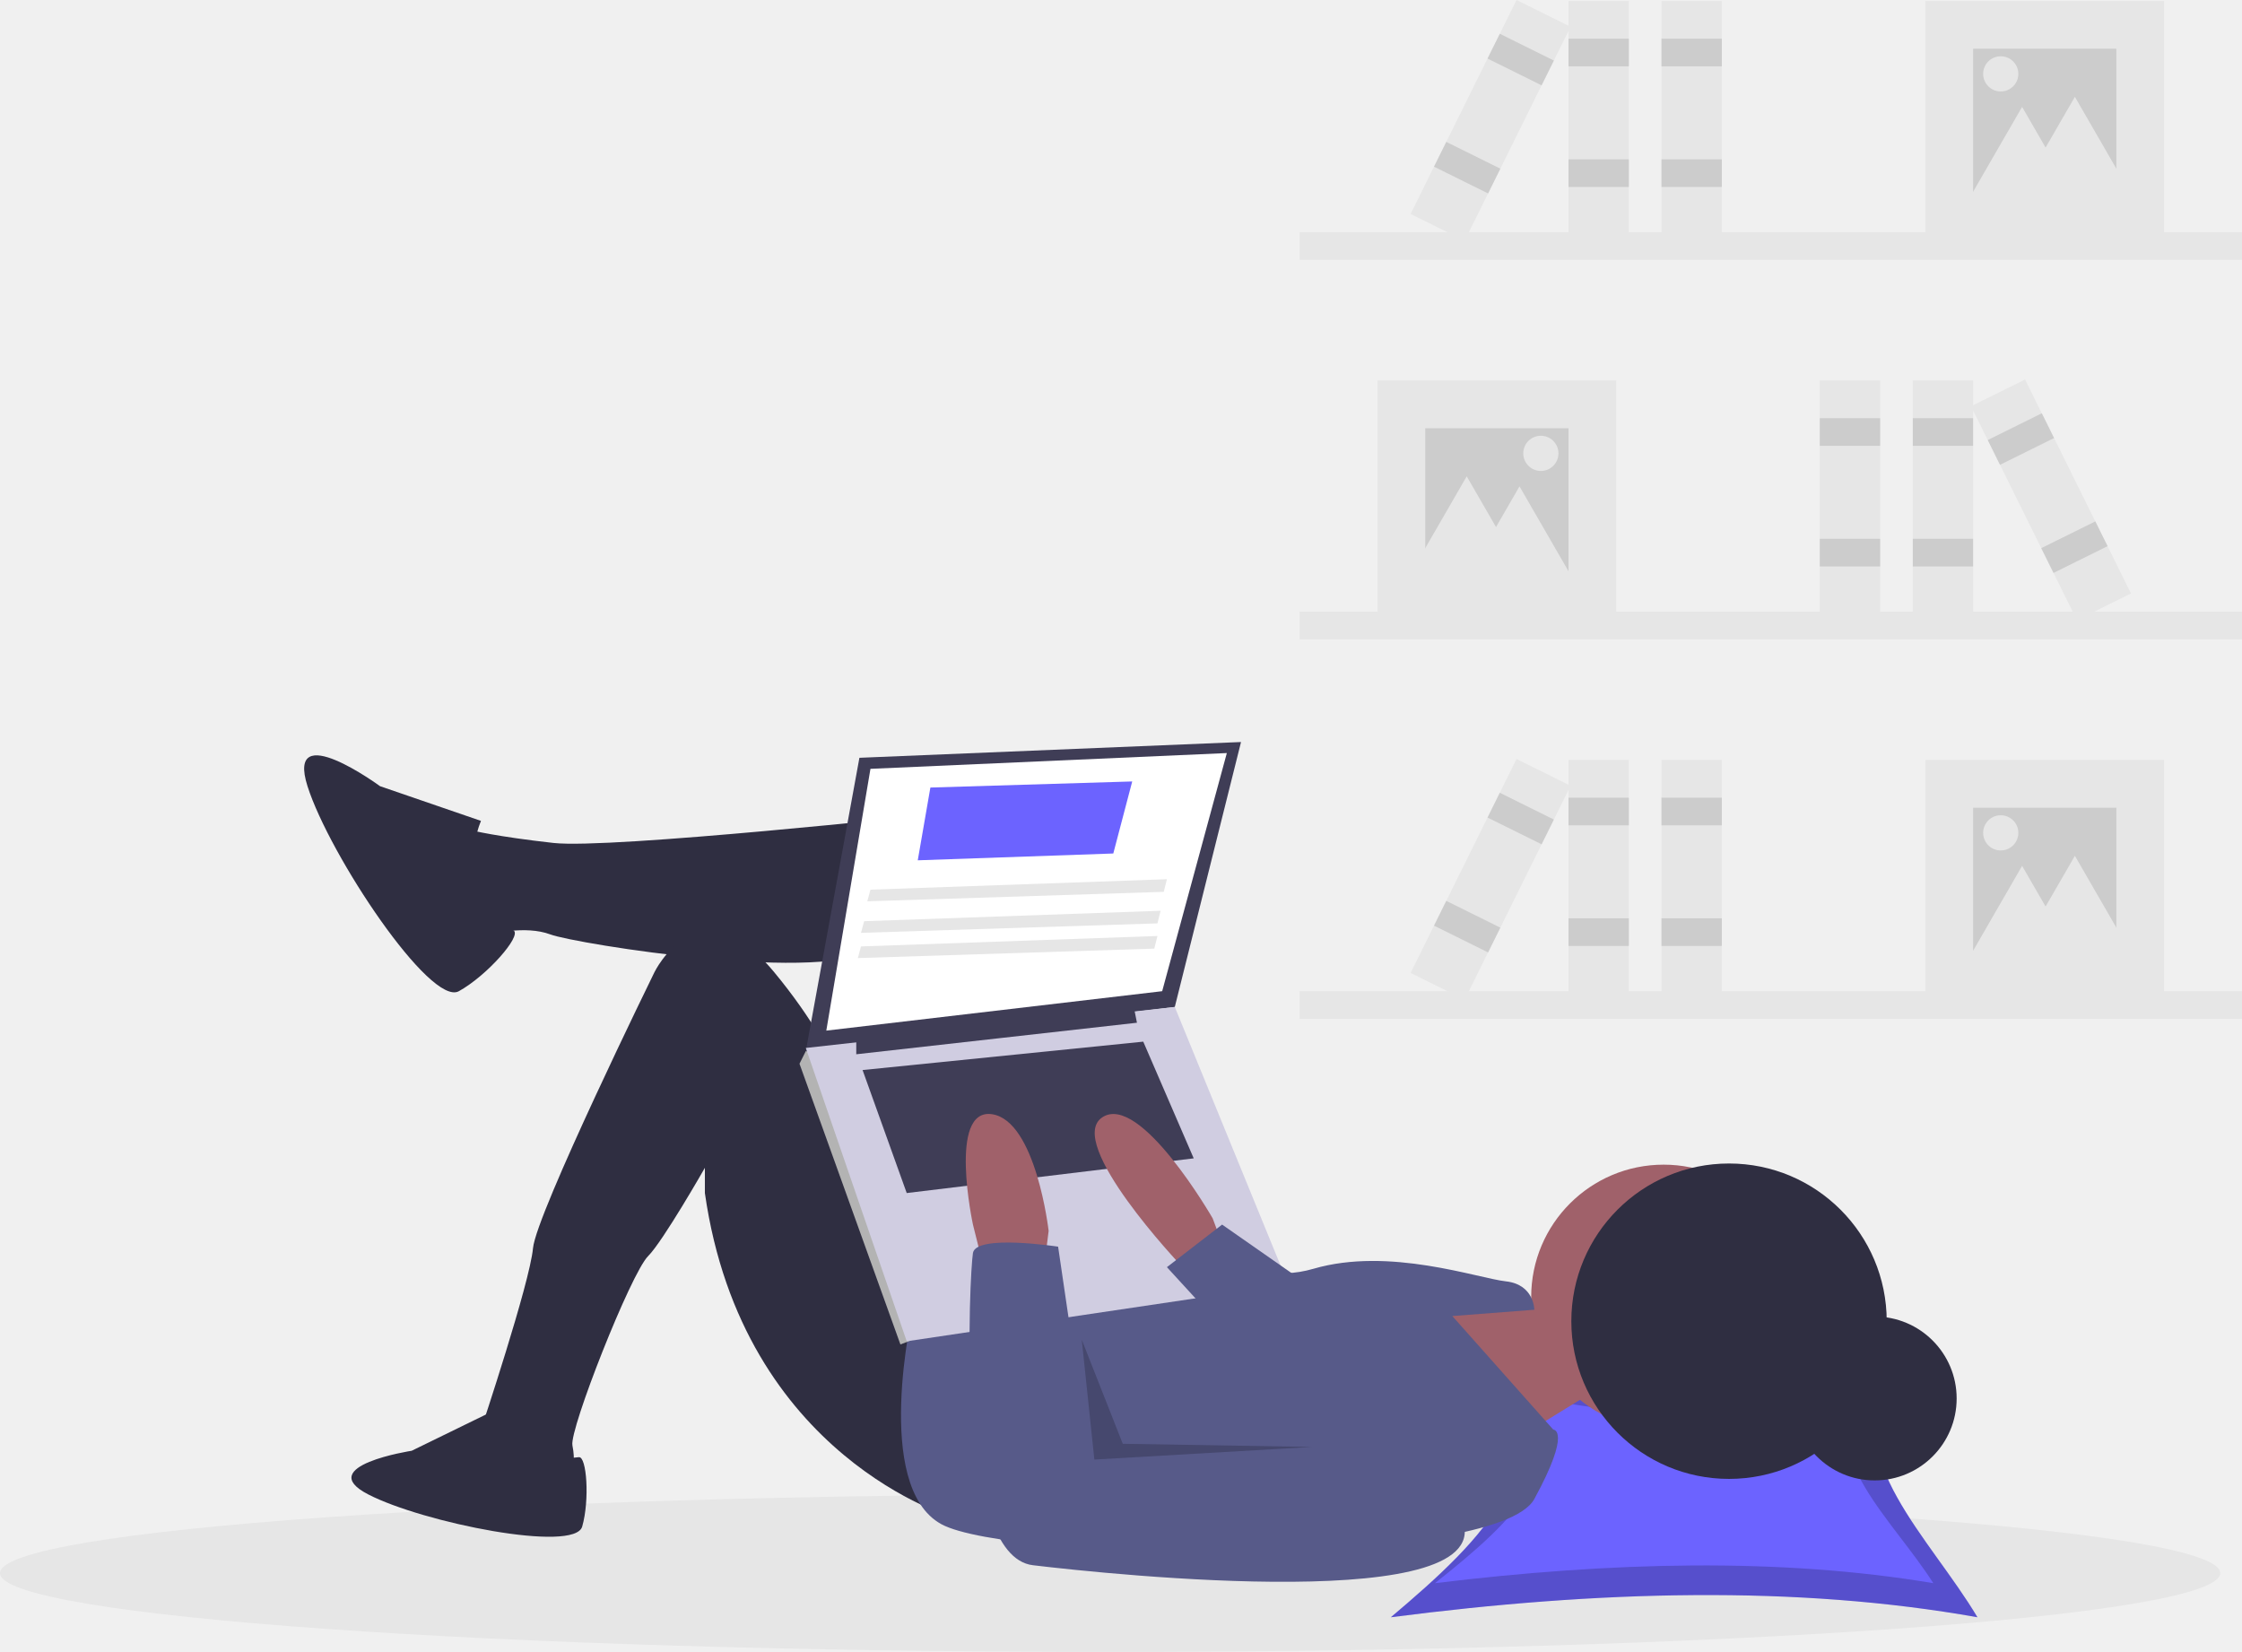
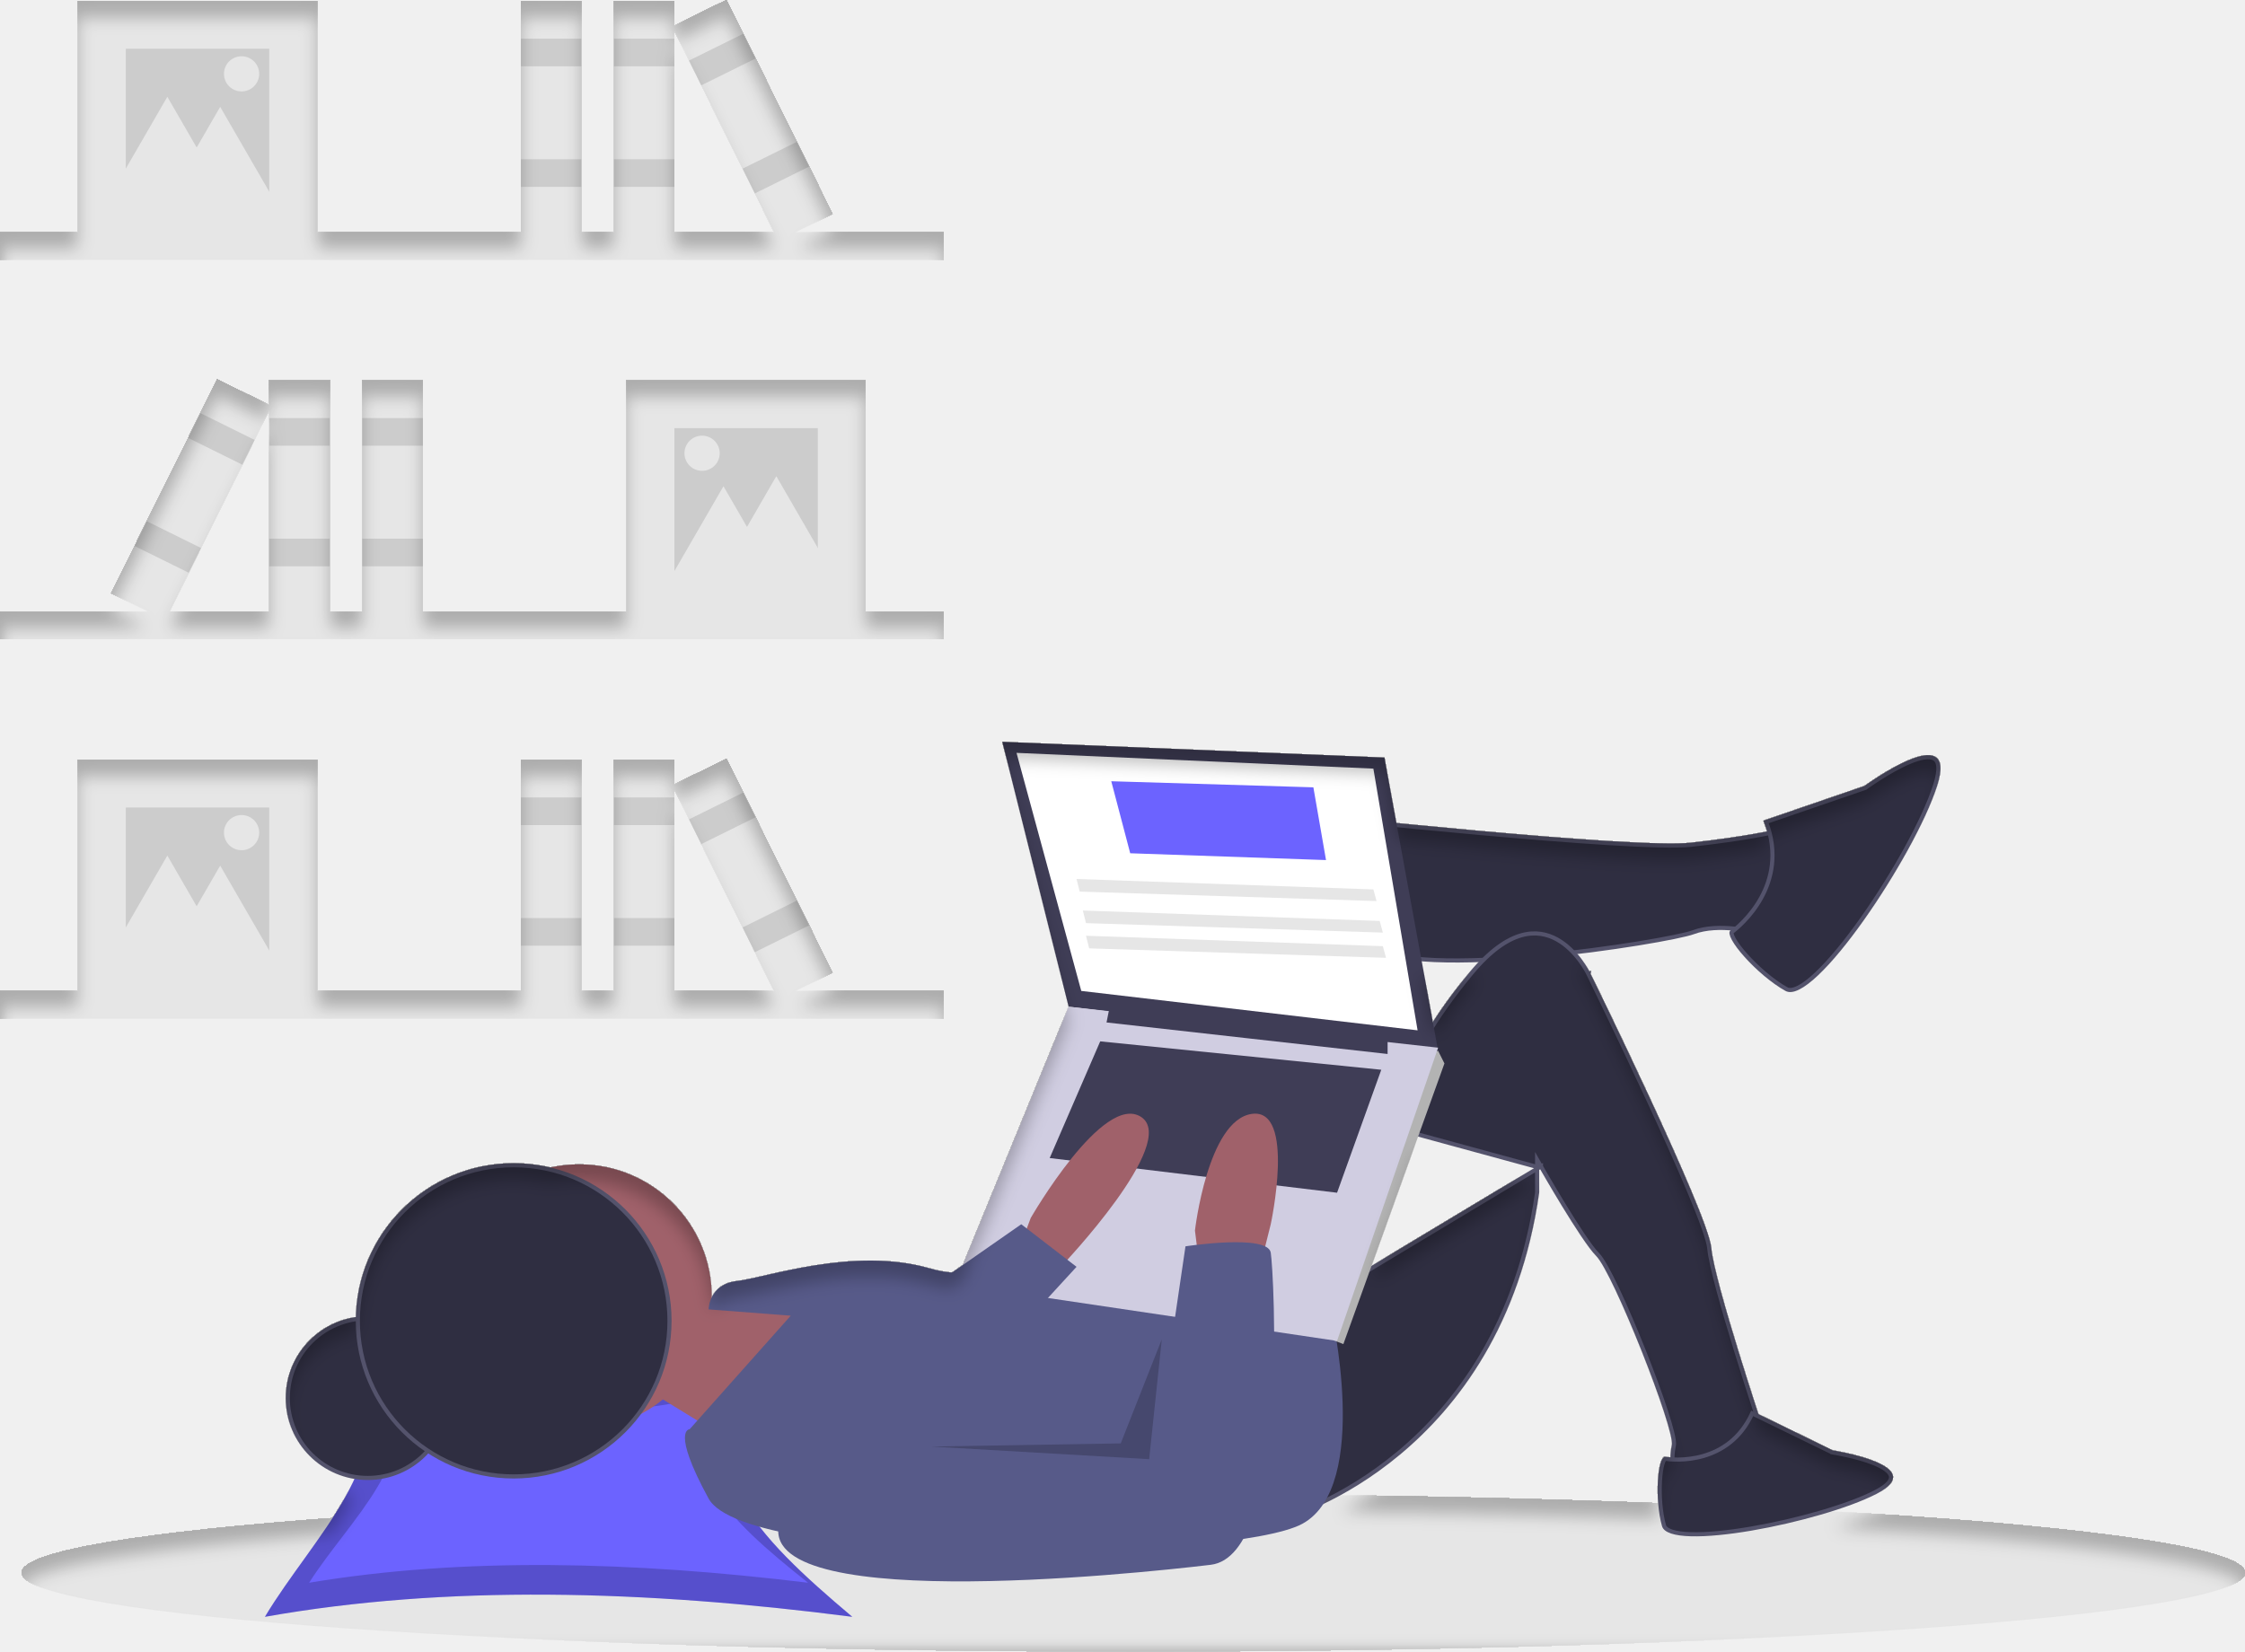
- <svg xmlns="http://www.w3.org/2000/svg" id="b3df86d2-2022-47c6-a781-bb5144daf06b" data-name="Layer 1" width="802.027" height="590.916" viewBox="0 0 802.027 590.916">
-   <rect x="464.906" y="218.808" width="337.121" height="9.889" fill="#e6e6e6" />
-   <rect x="492.774" y="136.101" width="85.404" height="85.404" fill="#e6e6e6" />
-   <rect x="509.855" y="153.182" width="51.242" height="51.242" fill="#ccc" />
-   <rect x="684.259" y="136.101" width="21.576" height="85.404" fill="#e6e6e6" />
-   <rect x="684.259" y="149.586" width="21.576" height="9.889" fill="#ccc" />
-   <rect x="684.259" y="192.737" width="21.576" height="9.889" fill="#ccc" />
-   <rect x="650.997" y="136.101" width="21.576" height="85.404" fill="#e6e6e6" />
-   <rect x="650.997" y="149.586" width="21.576" height="9.889" fill="#ccc" />
-   <rect x="650.997" y="192.737" width="21.576" height="9.889" fill="#ccc" />
-   <rect x="921.902" y="290.643" width="21.576" height="85.404" transform="translate(-250.0565 293.892) rotate(-26.3396)" fill="#e6e6e6" />
-   <rect x="911.133" y="306.647" width="21.576" height="9.889" transform="translate(-241.5231 286.8553) rotate(-26.3396)" fill="#ccc" />
-   <rect x="930.279" y="345.319" width="21.576" height="9.889" transform="translate(-256.6936 299.365) rotate(-26.3396)" fill="#ccc" />
-   <polygon points="524.688 170.382 535.554 189.201 546.419 208.02 524.688 208.02 502.958 208.02 513.823 189.201 524.688 170.382" fill="#e6e6e6" />
-   <polygon points="543.567 173.978 554.432 192.797 565.298 211.616 543.567 211.616 521.837 211.616 532.702 192.797 543.567 173.978" fill="#e6e6e6" />
-   <circle cx="551.209" cy="162.171" r="6.293" fill="#e6e6e6" />
-   <rect x="663.892" y="237.602" width="337.121" height="9.889" transform="translate(1465.919 330.5513) rotate(-180)" fill="#e6e6e6" />
-   <rect x="887.741" y="154.895" width="85.404" height="85.404" transform="translate(1661.899 240.6523) rotate(-180)" fill="#e6e6e6" />
-   <rect x="904.821" y="171.976" width="51.242" height="51.242" transform="translate(1661.899 240.6523) rotate(-180)" fill="#ccc" />
-   <rect x="760.084" y="154.895" width="21.576" height="85.404" transform="translate(1342.757 240.6523) rotate(-180)" fill="#e6e6e6" />
-   <rect x="760.084" y="168.38" width="21.576" height="9.889" transform="translate(1342.757 192.1068) rotate(-180)" fill="#ccc" />
-   <rect x="760.084" y="211.531" width="21.576" height="9.889" transform="translate(1342.757 278.4099) rotate(-180)" fill="#ccc" />
-   <rect x="793.347" y="154.895" width="21.576" height="85.404" transform="translate(1409.283 240.6523) rotate(-180)" fill="#e6e6e6" />
-   <rect x="793.347" y="168.38" width="21.576" height="9.889" transform="translate(1409.283 192.1068) rotate(-180)" fill="#ccc" />
-   <rect x="793.347" y="211.531" width="21.576" height="9.889" transform="translate(1409.283 278.4099) rotate(-180)" fill="#ccc" />
-   <rect x="721.427" y="154.895" width="21.576" height="85.404" transform="translate(1101.754 545.0149) rotate(-153.6604)" fill="#e6e6e6" />
-   <rect x="732.197" y="170.9" width="21.576" height="9.889" transform="translate(1131.826 508.5461) rotate(-153.6604)" fill="#ccc" />
-   <rect x="713.051" y="209.571" width="21.576" height="9.889" transform="translate(1078.364 573.3795) rotate(-153.6604)" fill="#ccc" />
-   <polygon points="742.244 34.634 731.379 53.453 720.514 72.272 742.244 72.272 763.975 72.272 753.109 53.453 742.244 34.634" fill="#e6e6e6" />
-   <polygon points="723.365 38.23 712.5 57.049 701.635 75.868 723.365 75.868 745.096 75.868 734.231 57.049 723.365 38.23" fill="#e6e6e6" />
-   <circle cx="715.724" cy="26.424" r="6.293" fill="#e6e6e6" />
-   <rect x="663.892" y="509.097" width="337.121" height="9.889" transform="translate(1465.919 873.5416) rotate(-180)" fill="#e6e6e6" />
-   <rect x="887.741" y="426.39" width="85.404" height="85.404" transform="translate(1661.899 783.6425) rotate(-180)" fill="#e6e6e6" />
-   <rect x="904.821" y="443.471" width="51.242" height="51.242" transform="translate(1661.899 783.6425) rotate(-180)" fill="#ccc" />
-   <rect x="760.084" y="426.39" width="21.576" height="85.404" transform="translate(1342.757 783.6425) rotate(-180)" fill="#e6e6e6" />
-   <rect x="760.084" y="439.875" width="21.576" height="9.889" transform="translate(1342.757 735.0971) rotate(-180)" fill="#ccc" />
-   <rect x="760.084" y="483.027" width="21.576" height="9.889" transform="translate(1342.757 821.4002) rotate(-180)" fill="#ccc" />
-   <rect x="793.347" y="426.39" width="21.576" height="85.404" transform="translate(1409.283 783.6425) rotate(-180)" fill="#e6e6e6" />
-   <rect x="793.347" y="439.875" width="21.576" height="9.889" transform="translate(1409.283 735.0971) rotate(-180)" fill="#ccc" />
-   <rect x="793.347" y="483.027" width="21.576" height="9.889" transform="translate(1409.283 821.4002) rotate(-180)" fill="#ccc" />
-   <rect x="721.427" y="426.39" width="21.576" height="85.404" transform="translate(981.2936 1059.819) rotate(-153.6604)" fill="#e6e6e6" />
-   <rect x="732.197" y="442.395" width="21.576" height="9.889" transform="translate(1011.366 1023.35) rotate(-153.6604)" fill="#ccc" />
-   <rect x="713.051" y="481.067" width="21.576" height="9.889" transform="translate(957.9038 1088.183) rotate(-153.6604)" fill="#ccc" />
-   <polygon points="742.244 306.129 731.379 324.948 720.514 343.768 742.244 343.768 763.975 343.768 753.109 324.948 742.244 306.129" fill="#e6e6e6" />
-   <polygon points="723.365 309.725 712.5 328.544 701.635 347.364 723.365 347.364 745.096 347.364 734.231 328.544 723.365 309.725" fill="#e6e6e6" />
-   <circle cx="715.724" cy="297.919" r="6.293" fill="#e6e6e6" />
-   <ellipse cx="397.129" cy="562.711" rx="397.129" ry="28.205" fill="#e6e6e6" />
-   <path d="M906.373,733.048c-64.755-11.525-135.567-9.609-209.847,0,33.855-28.581,63.075-57.163,29.219-85.744,66.039,13.624,75.289,12.245,148.752,0C857.459,675.885,889.334,704.467,906.373,733.048Z" transform="translate(-198.9865 -154.5418)" fill="#6c63ff" />
-   <path d="M906.373,733.048c-64.755-11.525-135.567-9.609-209.847,0,33.855-28.581,63.075-57.163,29.219-85.744,66.039,13.624,75.289,12.245,148.752,0C857.459,675.885,889.334,704.467,906.373,733.048Z" transform="translate(-198.9865 -154.5418)" opacity="0.2" />
-   <path d="M890.578,720.854c-55.007-9.2-115.159-7.67-178.257,0C741.08,698.04,765.901,675.226,737.142,652.412c56.098,10.875,63.955,9.774,126.359,0C849.027,675.226,876.104,698.04,890.578,720.854Z" transform="translate(-198.9865 -154.5418)" fill="#6c63ff" />
-   <circle cx="670.64" cy="500.244" r="29.309" fill="#2f2e41" />
-   <polygon points="537.591 466.249 557.899 469.634 568.053 498.967 538.72 517.019 504.873 466.249 536.463 466.249 537.591 466.249" fill="#a0616a" />
-   <circle cx="595.13" cy="463.993" r="47.385" fill="#a0616a" />
-   <path d="M532.372,445.919s-115.077,12.41-135.385,10.154-29.333-4.513-29.333-4.513-13.539,18.051-6.769,25.949A48.822,48.822,0,0,0,374.423,488.791s12.41-3.385,21.436,0,100.411,18.051,116.205,4.513S532.372,445.919,532.372,445.919Z" transform="translate(-198.9865 -154.5418)" fill="#2f2e41" />
-   <path d="M540.27,697.509s-75.59-21.436-89.128-116.205v-9.026S436.185,598.516,430.833,603.868c-6.205,6.205-28.205,62.051-27.077,67.693s0,7.897,0,7.897l-32.718-3.385V665.919s17.487-52.462,18.615-64.872,43.436-98.718,43.436-98.718,15.795-32.718,42.872,0,29.333,55.282,29.333,55.282l34.974,67.693Z" transform="translate(-198.9865 -154.5418)" fill="#2f2e41" />
-   <path d="M371.038,448.175l-36.103-12.41s-33.846-24.821-25.949,0,44,78.975,54.154,73.334,22.366-19.643,19.644-21.668S362.013,470.739,371.038,448.175Z" transform="translate(-198.9865 -154.5418)" fill="#2f2e41" />
-   <path d="M375.402,659.259l-29.144,14.233s-35.244,5.422-15.589,15.589,73.876,21.011,76.587,11.522,1.635-25.236-1.216-24.818S383.535,678.236,375.402,659.259Z" transform="translate(-198.9865 -154.5418)" fill="#2f2e41" />
-   <path d="M525.603,623.048s-14.667,63.18,10.154,76.718S734.322,715.561,747.86,690.74s6.769-24.821,6.769-24.821l-36.103-40.616L747.86,623.048s0-9.026-10.154-10.154-41.744-12.41-68.821-4.513-42.872-15.795-42.872-15.795Z" transform="translate(-198.9865 -154.5418)" fill="#575a89" />
-   <polygon points="307.437 271.069 288.257 375.993 420.258 360.198 443.95 265.428 307.437 271.069" fill="#3f3d56" />
-   <polygon points="311.386 275.018 295.591 368.659 415.745 354.557 438.873 269.377 311.386 275.018" fill="#fff" />
-   <polygon points="292.77 377.121 288.257 375.993 286.001 380.505 322.104 480.916 325.499 479.618 326.616 473.019 292.77 377.121" fill="#b3b3b3" />
-   <polygon points="288.257 374.864 324.36 479.788 460.873 459.48 420.258 360.198 288.257 374.864" fill="#d0cde1" />
-   <polygon points="306.309 371.48 306.309 377.121 406.719 365.839 405.591 360.198 306.309 371.48" fill="#3f3d56" />
-   <polygon points="308.565 382.762 324.36 426.762 427.027 414.352 408.976 372.608 308.565 382.762" fill="#3f3d56" />
-   <path d="M636.167,599.355l-3.385-9.026s-25.949-45.128-39.487-36.103,28.205,53.026,28.205,53.026h13.539Z" transform="translate(-198.9865 -154.5418)" fill="#a0616a" />
-   <path d="M550.423,606.124l-3.385-13.539s-9.026-41.744,6.769-39.487,20.308,41.744,20.308,41.744l-1.128,9.026Z" transform="translate(-198.9865 -154.5418)" fill="#a0616a" />
-   <path d="M577.501,600.483s-29.333-4.513-30.462,2.256-6.769,108.308,21.436,111.693,168.103,18.051,153.436-16.923-37.231-30.462-37.231-30.462L588.783,677.202Z" transform="translate(-198.9865 -154.5418)" fill="#575a89" />
-   <polygon points="467.078 458.916 437.181 438.044 417.437 453.275 442.258 480.352 467.078 458.916" fill="#575a89" />
-   <polygon points="386.976 479.224 391.488 522.096 469.335 517.583 401.642 516.455 386.976 479.224" opacity="0.2" />
-   <circle cx="618.521" cy="472.603" r="56.41" fill="#2f2e41" />
-   <polygon points="328.309 307.736 398.258 305.301 405.027 279.531 332.822 281.71 328.309 307.736" fill="#6c63ff" />
-   <polygon points="310.258 322.403 416.309 319.018 417.437 314.505 311.386 318.239 310.258 322.403" fill="#e6e6e6" />
-   <polygon points="308.001 333.685 414.053 330.3 415.181 325.787 309.129 329.521 308.001 333.685" fill="#e6e6e6" />
-   <polygon points="306.873 342.71 412.924 339.326 414.053 334.813 308.001 338.546 306.873 342.71" fill="#e6e6e6" />
+ <svg xmlns="http://www.w3.org/2000/svg" width="545" height="401" viewBox="0 0 545 401" fill="none">
+   <g filter="url(#filter0_i)">
+     <path d="M-6.10352e-05 148.484H229.083V155.195H-6.10352e-05V148.484Z" fill="#E6E6E6" />
+     <path d="M152.111 92.359H210.146V150.315H152.111V92.359Z" fill="#E6E6E6" />
+     <path d="M163.718 103.95H198.539V138.724H163.718V103.95Z" fill="#CCCCCC" />
+     <path d="M65.365 92.359H80.026V150.315H65.365V92.359Z" fill="#E6E6E6" />
+     <path d="M65.365 101.51H80.026V108.22H65.365V101.51Z" fill="#CCCCCC" />
+     <path d="M65.365 130.793H80.026V137.504H65.365V130.793Z" fill="#CCCCCC" />
+     <path d="M87.968 92.359H102.629V150.315H87.968V92.359Z" fill="#E6E6E6" />
+     <path d="M87.968 101.51H102.629V108.22H87.968V101.51Z" fill="#CCCCCC" />
+     <path d="M87.968 130.793H102.629V137.504H87.968V130.793Z" fill="#CCCCCC" />
+     <path d="M52.733 92.119L65.872 98.616L40.123 150.555L26.983 144.058L52.733 92.119Z" fill="#E6E6E6" />
+     <path d="M48.667 100.32L61.806 106.816L58.825 112.83L45.685 106.334L48.667 100.32Z" fill="#CCCCCC" />
+     <path d="M35.657 126.563L48.796 133.059L45.814 139.073L32.675 132.577L35.657 126.563Z" fill="#CCCCCC" />
+     <path d="M188.46 115.623L181.076 128.393L173.693 141.164H188.46H203.226L195.843 128.393L188.46 115.623Z" fill="#E6E6E6" />
+     <path d="M175.631 118.062L168.248 130.833L160.864 143.604H175.631H190.397L183.014 130.833L175.631 118.062Z" fill="#E6E6E6" />
+     <path d="M170.438 114.321C168.076 114.321 166.162 112.409 166.162 110.051C166.162 107.692 168.076 105.78 170.438 105.78C172.8 105.78 174.714 107.692 174.714 110.051C174.714 112.409 172.8 114.321 170.438 114.321Z" fill="#E6E6E6" />
+     <path d="M229.084 63.076L0 63.076L0 56.365L229.084 56.365V63.076Z" fill="#E6E6E6" />
+     <path d="M76.972 58.195L18.938 58.195L18.938 0.239L76.972 0.239V58.195Z" fill="#E6E6E6" />
+     <path d="M65.365 46.605L30.544 46.605L30.544 11.831L65.365 11.831V46.605Z" fill="#CCCCCC" />
+     <path d="M163.718 58.195H149.057V0.239H163.718V58.195Z" fill="#E6E6E6" />
+     <path d="M163.718 16.101L149.057 16.101V9.39L163.718 9.39V16.101Z" fill="#CCCCCC" />
+     <path d="M163.718 45.384H149.057V38.674H163.718V45.384Z" fill="#CCCCCC" />
+     <path d="M141.115 58.195H126.454L126.454 0.239H141.115V58.195Z" fill="#E6E6E6" />
+     <path d="M141.115 16.101L126.454 16.101V9.39L141.115 9.39V16.101Z" fill="#CCCCCC" />
+     <path d="M141.115 45.384H126.454V38.674H141.115V45.384Z" fill="#CCCCCC" />
+     <path d="M202.1 51.939L188.961 58.435L163.212 6.496L176.351 -6.67846e-05L202.1 51.939Z" fill="#E6E6E6" />
+     <path d="M183.398 14.215L170.259 20.711L167.277 14.697L180.417 8.201L183.398 14.215Z" fill="#CCCCCC" />
+     <path d="M196.408 40.458L183.269 46.954L180.288 40.94L193.427 34.444L196.408 40.458Z" fill="#CCCCCC" />
+     <path d="M40.624 23.503L48.007 36.274L55.39 49.044H40.624H25.858L33.241 36.274L40.624 23.503Z" fill="#E6E6E6" />
+     <path d="M53.453 25.943L60.836 38.714L68.219 51.485H53.453H38.686L46.069 38.714L53.453 25.943Z" fill="#E6E6E6" />
+     <path d="M58.645 22.202C56.284 22.202 54.369 20.29 54.369 17.932C54.369 15.573 56.284 13.661 58.645 13.661C61.007 13.661 62.922 15.573 62.922 17.932C62.922 20.29 61.007 22.202 58.645 22.202Z" fill="#E6E6E6" />
+     <path d="M229.084 247.314L0 247.314L0 240.604L229.084 240.604V247.314Z" fill="#E6E6E6" />
+     <path d="M76.972 242.434H18.938L18.938 184.478H76.972V242.434Z" fill="#E6E6E6" />
+     <path d="M65.365 230.843H30.544L30.544 196.069H65.365V230.843Z" fill="#CCCCCC" />
+     <path d="M163.718 242.434H149.057V184.478H163.718V242.434Z" fill="#E6E6E6" />
+     <path d="M163.718 200.34H149.057V193.629H163.718V200.34Z" fill="#CCCCCC" />
+     <path d="M163.718 229.623H149.057V222.912H163.718V229.623Z" fill="#CCCCCC" />
+     <path d="M141.115 242.434H126.454L126.454 184.478H141.115V242.434Z" fill="#E6E6E6" />
+     <path d="M141.115 200.34H126.454V193.629H141.115V200.34Z" fill="#CCCCCC" />
+     <path d="M141.115 229.623H126.454V222.912H141.115V229.623Z" fill="#CCCCCC" />
+     <path d="M202.1 236.178L188.961 242.674L163.212 190.735L176.351 184.239L202.1 236.178Z" fill="#E6E6E6" />
+     <path d="M183.398 198.453L170.259 204.95L167.277 198.936L180.417 192.439L183.398 198.453Z" fill="#CCCCCC" />
+     <path d="M196.408 224.696L183.269 231.192L180.288 225.178L193.427 218.682L196.408 224.696Z" fill="#CCCCCC" />
+     <path d="M40.624 207.741L48.007 220.512L55.39 233.283H40.624H25.858L33.241 220.512L40.624 207.741Z" fill="#E6E6E6" />
+     <path d="M53.453 210.182L60.836 222.952L68.219 235.724H53.453H38.686L46.069 222.952L53.453 210.182Z" fill="#E6E6E6" />
+     <path d="M58.645 206.44C56.284 206.44 54.369 204.528 54.369 202.17C54.369 199.811 56.284 197.899 58.645 197.899C61.007 197.899 62.922 199.811 62.922 202.17C62.922 204.528 61.007 206.44 58.645 206.44Z" fill="#E6E6E6" />
+     <path d="M275.139 401C126.099 401 5.279 392.43 5.279 381.86C5.279 371.289 126.099 362.719 275.139 362.719C424.179 362.719 545 371.289 545 381.86C545 392.43 424.179 401 275.139 401Z" fill="#E6E6E6" />
+     <path d="M64.311 392.578C108.314 384.757 156.433 386.057 206.907 392.578C183.902 373.183 164.046 353.788 187.052 334.392C142.177 343.637 135.891 342.702 85.971 334.392C97.55 353.788 75.889 373.183 64.311 392.578Z" fill="#6C63FF" />
+     <path opacity="0.2" d="M64.311 392.578C108.314 384.757 156.433 386.057 206.907 392.578C183.902 373.183 164.046 353.788 187.052 334.392C142.177 343.637 135.891 342.702 85.971 334.392C97.55 353.788 75.889 373.183 64.311 392.578Z" fill="black" />
+     <path d="M75.044 384.303C112.423 378.06 153.298 379.098 196.174 384.303C176.632 368.822 159.766 353.34 179.308 337.858C141.188 345.238 135.849 344.491 93.444 337.858C103.279 353.34 84.879 368.822 75.044 384.303Z" fill="#6C63FF" />
+     <path d="M69.865 339.469C69.865 350.177 78.557 358.859 89.281 358.859C100.005 358.859 108.697 350.177 108.697 339.469C108.697 328.762 100.005 320.08 89.281 320.08C78.557 320.08 69.865 328.762 69.865 339.469Z" fill="#2F2E41" stroke="#54536C" />
+     <path d="M179.692 316.4L165.892 318.697L158.992 338.603L178.925 350.853L201.925 316.4H180.458H179.692Z" fill="#A0616A" />
+     <path d="M140.592 347.025C122.809 347.025 108.393 332.628 108.393 314.869C108.393 297.11 122.809 282.713 140.592 282.713C158.376 282.713 172.792 297.11 172.792 314.869C172.792 332.628 158.376 347.025 140.592 347.025Z" fill="#A0616A" />
+     <path d="M434.602 218.847L434.602 218.847L434.606 218.842C435.632 217.647 435.918 216.038 435.711 214.212C435.504 212.385 434.809 210.407 433.957 208.563C433.107 206.724 432.114 205.047 431.331 203.826C430.94 203.217 430.602 202.723 430.363 202.383C430.292 202.282 430.23 202.194 430.178 202.121C429.98 202.167 429.694 202.231 429.315 202.311C428.519 202.48 427.316 202.72 425.681 203.008C422.412 203.584 417.418 204.351 410.508 205.118C407.006 205.506 399.484 205.263 390.226 204.689C380.947 204.115 369.873 203.205 359.234 202.248C348.595 201.291 338.386 200.286 330.839 199.52C327.065 199.137 323.955 198.814 321.79 198.587C320.707 198.473 319.86 198.383 319.284 198.322L319.044 198.296C319.061 198.403 319.08 198.523 319.101 198.655C319.205 199.296 319.366 200.224 319.592 201.366C320.045 203.65 320.76 206.792 321.808 210.217C323.912 217.093 327.329 225.011 332.58 229.506C333.827 230.574 335.874 231.401 338.585 231.998C341.284 232.592 344.582 232.946 348.28 233.107C355.675 233.429 364.61 232.976 373.416 232.164C382.22 231.351 390.881 230.181 397.723 229.07C401.144 228.514 404.108 227.974 406.405 227.502C408.716 227.027 410.32 226.627 411.044 226.355C414.218 225.167 417.951 225.175 420.852 225.465C422.31 225.61 423.573 225.829 424.472 226.011C424.921 226.102 425.281 226.184 425.528 226.243C425.6 226.261 425.663 226.276 425.715 226.289C429.098 224.358 432.107 221.838 434.602 218.847Z" fill="#2F2E41" stroke="#54536C" />
+     <path d="M373.654 283.479C374.088 283.231 374.088 283.231 374.088 283.231L374.088 283.232L374.09 283.234L374.095 283.244L374.117 283.282L374.203 283.431C374.278 283.562 374.388 283.754 374.531 284.001C374.815 284.494 375.226 285.203 375.73 286.065C376.739 287.789 378.121 290.126 379.617 292.575C381.113 295.025 382.72 297.584 384.178 299.755C385.645 301.939 386.937 303.694 387.807 304.562C388.388 305.143 389.113 306.252 389.922 307.697C390.741 309.158 391.674 311.01 392.667 313.118C394.656 317.335 396.9 322.597 398.987 327.843C401.073 333.089 403.006 338.327 404.37 342.497C405.051 344.581 405.593 346.405 405.941 347.834C406.115 348.548 406.243 349.171 406.314 349.683C406.384 350.179 406.409 350.623 406.343 350.951C405.969 352.82 405.973 354.108 406.063 354.912C406.1 355.246 406.152 355.498 406.198 355.673L427.586 353.464V347.106L427.577 347.08L427.478 346.78C427.39 346.517 427.262 346.13 427.099 345.635C426.772 344.644 426.305 343.22 425.742 341.485C424.615 338.014 423.105 333.298 421.571 328.318C420.037 323.34 418.478 318.094 417.253 313.564C416.033 309.048 415.135 305.203 414.938 303.047C414.849 302.067 414.339 300.288 413.477 297.873C412.622 295.478 411.44 292.509 410.04 289.175C407.24 282.508 403.578 274.404 399.937 266.559C396.297 258.714 392.68 251.132 389.974 245.511C388.621 242.7 387.495 240.38 386.707 238.763C386.314 237.954 386.005 237.321 385.794 236.89L385.554 236.399L385.492 236.274L385.477 236.242L385.473 236.234L385.472 236.232C385.471 236.231 385.471 236.231 385.92 236.011L385.471 236.231L385.47 236.229L385.47 236.229L385.47 236.228L385.469 236.226L385.464 236.216L385.443 236.173C385.423 236.135 385.393 236.076 385.353 236.001C385.273 235.849 385.152 235.628 384.991 235.353C384.67 234.802 384.189 234.037 383.555 233.188C382.284 231.483 380.417 229.462 378.01 228.122C375.617 226.789 372.688 226.126 369.241 227.124C365.778 228.127 361.736 230.824 357.173 236.33C348.005 247.392 343.048 256.727 340.384 263.283C339.052 266.561 338.293 269.145 337.868 270.904C337.655 271.784 337.525 272.457 337.45 272.908C337.412 273.133 337.387 273.303 337.372 273.415C337.364 273.471 337.359 273.512 337.356 273.539L337.353 273.569L337.352 273.575L337.352 273.576L337.352 273.576L373.654 283.479ZM373.654 283.479L374.088 283.231L373.154 281.594V283.479V289.568C368.568 321.565 353.505 341.163 339.601 352.765C332.643 358.572 325.972 362.378 321.043 364.733C318.578 365.91 316.55 366.723 315.141 367.242C314.482 367.484 313.958 367.662 313.588 367.782L313.588 319.584L373.654 283.479ZM406.301 355.99L406.301 355.99C406.302 355.992 406.303 355.994 406.303 355.993L406.302 355.992L406.301 355.99Z" fill="#2F2E41" stroke="#54536C" />
+     <path d="M452.619 190.84L452.914 191.243L452.853 191.288L452.781 191.313L428.741 199.566C431.617 207.168 430.061 213.469 427.526 218.05C424.946 222.712 421.355 225.594 420.402 226.302L420.402 226.302C420.389 226.312 420.306 226.373 420.357 226.691C420.407 227.007 420.575 227.447 420.878 228C421.477 229.096 422.529 230.499 423.87 231.999C426.552 234.998 430.309 238.289 433.695 240.167C434.337 240.523 435.276 240.457 436.571 239.809C437.849 239.17 439.353 238.02 441.015 236.449C444.335 233.312 448.194 228.581 452.019 223.185C459.673 212.388 467.115 199.038 469.775 190.688C470.437 188.61 470.643 187.107 470.537 186.054C470.434 185.022 470.04 184.466 469.515 184.17C468.956 183.855 468.146 183.775 467.106 183.932C466.076 184.088 464.89 184.467 463.639 184.986C461.139 186.022 458.46 187.583 456.397 188.893C455.367 189.547 454.495 190.136 453.881 190.56C453.574 190.773 453.331 190.944 453.166 191.062C453.083 191.121 453.02 191.167 452.977 191.197L452.93 191.232L452.918 191.241L452.915 191.243L452.914 191.243C452.914 191.243 452.914 191.243 452.619 190.84Z" fill="#2F2E41" stroke="#54536C" />
+     <path d="M444.925 352.163L444.849 352.657L444.774 352.646L444.705 352.612L425.368 343.181C422.508 349.448 417.782 352.296 413.503 353.528C409.135 354.785 405.231 354.361 404.228 354.214C404.227 354.213 404.226 354.213 404.225 354.213C404.224 354.213 404.224 354.213 404.224 354.213C404.223 354.214 404.216 354.215 404.201 354.223C404.17 354.242 404.112 354.288 404.037 354.391C403.885 354.6 403.724 354.956 403.575 355.466C403.278 356.476 403.066 357.944 402.969 359.647C402.777 363.052 403.054 367.273 403.955 370.423C404.116 370.985 404.689 371.496 405.849 371.882C406.991 372.261 408.578 372.472 410.519 372.526C414.393 372.632 419.552 372.106 425.094 371.16C436.184 369.266 448.676 365.712 455.288 362.297C456.932 361.448 457.95 360.674 458.51 359.989C459.058 359.321 459.145 358.776 459.015 358.313C458.876 357.812 458.453 357.291 457.739 356.765C457.033 356.246 456.099 355.765 455.039 355.327C452.92 354.453 450.376 353.784 448.349 353.334C447.339 353.109 446.462 352.94 445.838 352.827C445.527 352.77 445.278 352.728 445.108 352.699C445.023 352.685 444.958 352.675 444.914 352.668L444.865 352.66L444.852 352.658L444.849 352.657L444.849 352.657L444.925 352.163Z" fill="#2F2E41" stroke="#54536C" />
+     <path d="M323.055 317.931C323.055 317.931 333.021 360.805 316.155 369.993C299.289 379.18 181.225 380.711 172.025 363.868C162.825 347.024 167.425 347.024 167.425 347.024L191.958 319.462L172.025 317.931C172.025 317.931 172.025 311.806 178.925 311.041C185.825 310.275 207.291 302.619 225.69 307.978C244.09 313.338 254.823 297.26 254.823 297.26L323.055 317.931Z" fill="#575A89" />
+     <path d="M336.088 183.949L349.121 255.151L259.423 244.433L243.323 180.121L336.088 183.949Z" fill="#3F3D56" />
+     <path d="M333.404 186.629L344.138 250.175L262.49 240.605L246.773 182.801L333.404 186.629Z" fill="white" />
+     <path d="M346.055 255.917L349.121 255.151L350.654 258.213L326.121 326.353L323.814 325.472L323.055 320.994L346.055 255.917Z" fill="#B3B3B3" />
+     <path d="M349.121 254.386L324.588 325.588L231.824 311.807L259.423 244.433L349.121 254.386Z" fill="#D0CDE1" />
+     <path d="M336.854 252.089V255.917L268.623 248.261L269.389 244.433L336.854 252.089Z" fill="#3F3D56" />
+     <path d="M335.321 259.745L324.588 289.604L254.823 281.182L267.089 252.854L335.321 259.745Z" fill="#3F3D56" />
+     <path d="M247.923 301.853L250.223 295.728C250.223 295.728 267.856 265.104 277.056 271.229C286.256 277.354 257.89 307.213 257.89 307.213H248.69L247.923 301.853Z" fill="#A0616A" />
+     <path d="M306.189 306.447L308.489 297.26C308.489 297.26 314.622 268.932 303.889 270.463C293.156 271.994 290.089 298.791 290.089 298.791L290.856 304.916L306.189 306.447Z" fill="#A0616A" />
+     <path d="M287.789 302.619C287.789 302.619 307.722 299.557 308.489 304.15C309.255 308.744 313.088 377.649 293.922 379.946C274.756 382.243 179.691 392.196 189.658 368.462C199.624 344.728 214.957 347.79 214.957 347.79L280.123 354.681L287.789 302.619Z" fill="#575A89" />
+     <path d="M227.607 311.424L247.923 297.26L261.34 307.596L244.473 325.97L227.607 311.424Z" fill="#575A89" />
+     <path opacity="0.2" d="M282.039 325.205L278.973 354.298L226.074 351.236L272.073 350.47L282.039 325.205Z" fill="black" />
+     <path d="M86.865 320.712C86.865 341.577 103.803 358.492 124.698 358.492C145.593 358.492 162.53 341.577 162.53 320.712C162.53 299.847 145.593 282.931 124.698 282.931C103.803 282.931 86.865 299.847 86.865 320.712Z" fill="#2F2E41" stroke="#54536C" />
+     <path d="M321.905 208.832L274.372 207.18L269.773 189.692L318.838 191.171L321.905 208.832Z" fill="#6C63FF" />
+     <path d="M334.171 218.785L262.106 216.488L261.34 213.425L333.404 215.959L334.171 218.785Z" fill="#E6E6E6" />
+     <path d="M335.705 226.441L263.639 224.144L262.873 221.082L334.938 223.615L335.705 226.441Z" fill="#E6E6E6" />
+     <path d="M336.471 232.566L264.407 230.269L263.639 227.207L335.705 229.74L336.471 232.566Z" fill="#E6E6E6" />
+   </g>
+   <defs>
+     <filter id="filter0_i" x="0" y="0" width="545" height="405" filterUnits="userSpaceOnUse" color-interpolation-filters="sRGB">
+       <feFlood flood-opacity="0" result="BackgroundImageFix" />
+       <feBlend mode="normal" in="SourceGraphic" in2="BackgroundImageFix" result="shape" />
+       <feColorMatrix in="SourceAlpha" type="matrix" values="0 0 0 0 0 0 0 0 0 0 0 0 0 0 0 0 0 0 127 0" result="hardAlpha" />
+       <feOffset dy="4" />
+       <feGaussianBlur stdDeviation="2" />
+       <feComposite in2="hardAlpha" operator="arithmetic" k2="-1" k3="1" />
+       <feColorMatrix type="matrix" values="0 0 0 0 0 0 0 0 0 0 0 0 0 0 0 0 0 0 0.25 0" />
+       <feBlend mode="normal" in2="shape" result="effect1_innerShadow" />
+     </filter>
+   </defs>
</svg>
